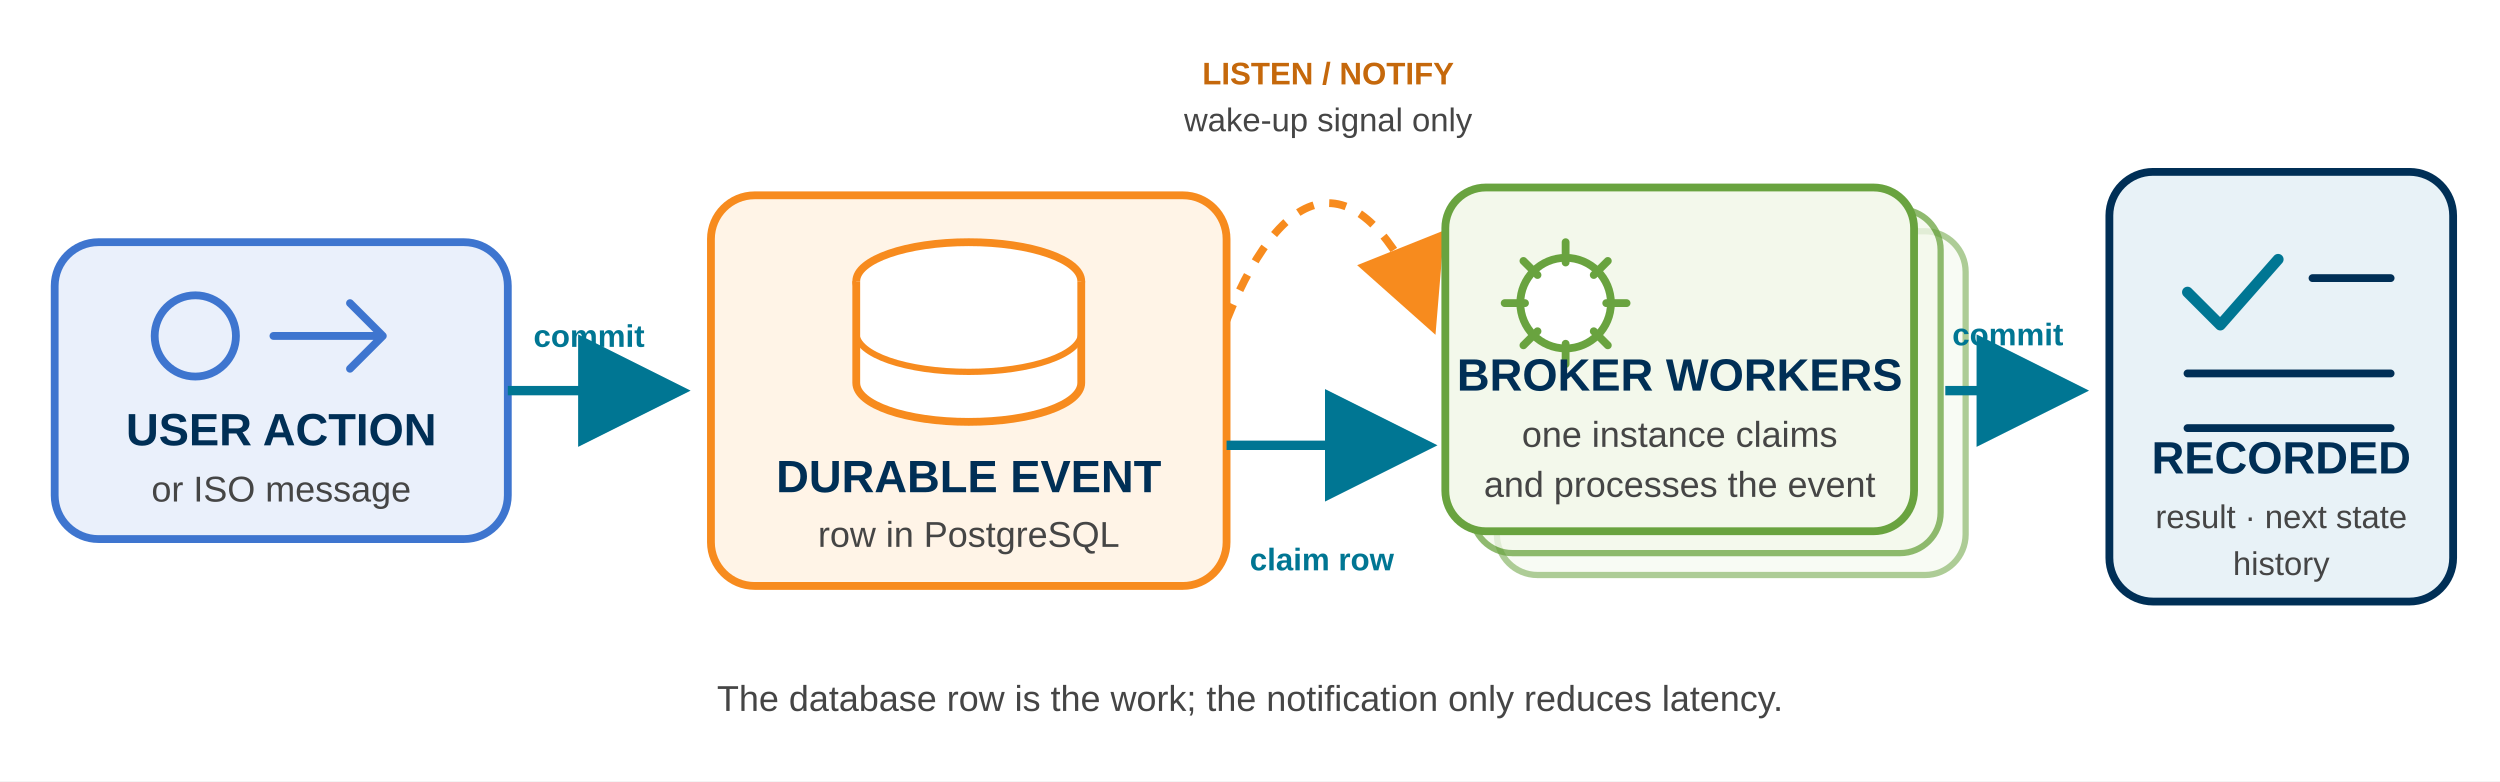
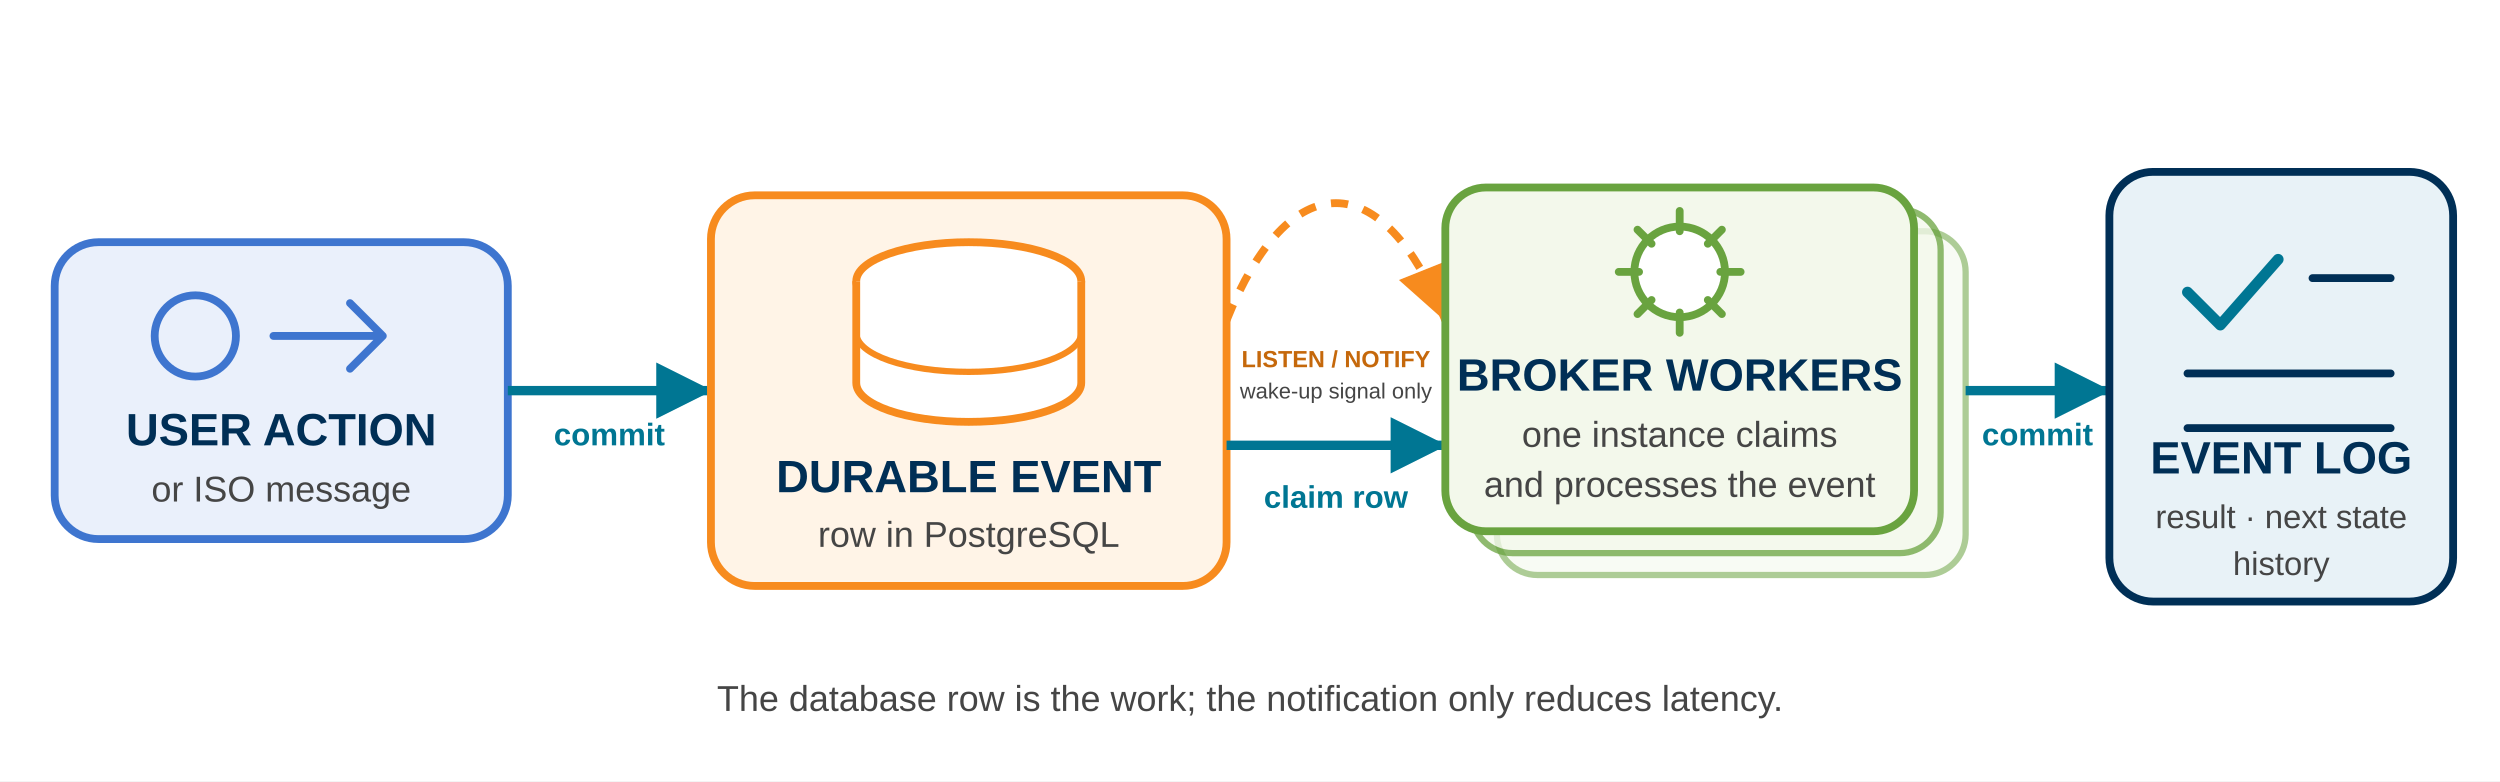
<svg xmlns="http://www.w3.org/2000/svg" width="1600" height="500" viewBox="0 0 1600 500">
  <defs>
-     <marker id="arrow-blue" markerWidth="12" markerHeight="12" refX="10" refY="6" orient="auto">
-       <path d="M0,0 L12,6 L0,12 Z" fill="#007693" />
+     <marker id="arrow-blue" markerWidth="36" markerHeight="36" refX="35" refY="18" orient="auto" markerUnits="userSpaceOnUse">
+       <path d="M0,0 L36,18 L0,36 Z" fill="#007693" />
    </marker>
-     <marker id="arrow-orange" markerWidth="12" markerHeight="12" refX="10" refY="6" orient="auto">
-       <path d="M0,0 L12,6 L0,12 Z" fill="#f78b1e" />
+     <marker id="arrow-orange" markerWidth="36" markerHeight="36" refX="35" refY="18" orient="auto" markerUnits="userSpaceOnUse">
+       <path d="M0,0 L36,18 L0,36 Z" fill="#f78b1e" />
    </marker>
    <style>
      .heading { font: 700 29px Arial, sans-serif; fill: #002f56; }
      .body { font: 23px Arial, sans-serif; fill: #454545; }
      .small { font: 21px Arial, sans-serif; fill: #454545; }
      .edge { font: 700 20px Arial, sans-serif; fill: #007693; }
-       .signal { font: 700 20px Arial, sans-serif; fill: #c5680b; }
+       .signal { font: 700 15px Arial, sans-serif; fill: #c5680b; }
+       .signalsmall { font: 14px Arial, sans-serif; fill: #454545; }
    </style>
  </defs>
  <rect width="1600" height="500" fill="#ffffff" />
  <rect x="35" y="155" width="290" height="190" rx="28" fill="#eaf0fb" stroke="#3e75cf" stroke-width="5" />
  <circle cx="125" cy="215" r="26" fill="none" stroke="#3e75cf" stroke-width="5" />
  <path d="M175 215 H245 M224 194 L245 215 L224 236" fill="none" stroke="#3e75cf" stroke-width="5" stroke-linecap="round" stroke-linejoin="round" />
  <text x="180" y="285" text-anchor="middle" class="heading">USER ACTION</text>
  <text x="180" y="321" text-anchor="middle" class="body">or ISO message</text>
-   <line x1="325" y1="250" x2="430" y2="250" stroke="#007693" stroke-width="6" marker-end="url(#arrow-blue)" />
-   <text x="377" y="222" text-anchor="middle" class="edge">commit</text>
+   <line x1="325" y1="250" x2="455" y2="250" stroke="#007693" stroke-width="6" marker-end="url(#arrow-blue)" />
+   <text x="390" y="285" text-anchor="middle" class="edge">commit</text>
  <rect x="455" y="125" width="330" height="250" rx="28" fill="#fff4e7" stroke="#f78b1e" stroke-width="5" />
  <ellipse cx="620" cy="180" rx="72" ry="25" fill="#ffffff" stroke="#f78b1e" stroke-width="5" />
  <path d="M548 180 V245 C548 259,580 270,620 270 C660 270,692 259,692 245 V180" fill="#ffffff" stroke="#f78b1e" stroke-width="5" />
  <path d="M548 213 C548 227,580 238,620 238 C660 238,692 227,692 213" fill="none" stroke="#f78b1e" stroke-width="4" />
  <text x="620" y="315" text-anchor="middle" class="heading">DURABLE EVENT</text>
  <text x="620" y="350" text-anchor="middle" class="body">row in PostgreSQL</text>
-   <line x1="785" y1="285" x2="908" y2="285" stroke="#007693" stroke-width="6" marker-end="url(#arrow-blue)" />
-   <text x="846" y="365" text-anchor="middle" class="edge">claim row</text>
-   <path d="M785 205 C825 105,875 105,915 205" fill="none" stroke="#f78b1e" stroke-width="5" stroke-dasharray="11 10" marker-end="url(#arrow-orange)" />
-   <text x="850" y="54" text-anchor="middle" class="signal">LISTEN / NOTIFY</text>
-   <text x="850" y="84" text-anchor="middle" class="small">wake-up signal only</text>
+   <line x1="785" y1="285" x2="925" y2="285" stroke="#007693" stroke-width="6" marker-end="url(#arrow-blue)" />
+   <text x="855" y="325" text-anchor="middle" class="edge">claim row</text>
+   <path d="M785 205 C825 105,885 105,925 205" fill="none" stroke="#f78b1e" stroke-width="5" stroke-dasharray="11 10" marker-end="url(#arrow-orange)" />
+   <text x="855" y="235" text-anchor="middle" class="signal">LISTEN / NOTIFY</text>
+   <text x="855" y="255" text-anchor="middle" class="signalsmall">wake-up signal only</text>
  <rect x="958" y="148" width="300" height="220" rx="26" fill="#f3f8eb" stroke="#69a33f" stroke-width="4" opacity="0.55" />
  <rect x="942" y="134" width="300" height="220" rx="26" fill="#f3f8eb" stroke="#69a33f" stroke-width="4" opacity="0.75" />
  <rect x="925" y="120" width="300" height="220" rx="26" fill="#f3f8eb" stroke="#69a33f" stroke-width="5" />
-   <circle cx="1002" cy="194" r="29" fill="#ffffff" stroke="#69a33f" stroke-width="5" />
-   <path d="M1002 155 V168 M1002 220 V233 M963 194 H976 M1028 194 H1041 M975 167 L984 176 M1020 212 L1029 221 M975 221 L984 212 M1020 176 L1029 167" fill="none" stroke="#69a33f" stroke-width="5" stroke-linecap="round" />
+   <g transform="translate(73 -20)">
+     <circle cx="1002" cy="194" r="29" fill="#ffffff" stroke="#69a33f" stroke-width="5" />
+     <path d="M1002 155 V168 M1002 220 V233 M963 194 H976 M1028 194 H1041 M975 167 L984 176 M1020 212 L1029 221 M975 221 L984 212 M1020 176 L1029 167" fill="none" stroke="#69a33f" stroke-width="5" stroke-linecap="round" />
+   </g>
  <text x="1075" y="250" text-anchor="middle" class="heading">BROKER WORKERS</text>
  <text x="1075" y="286" text-anchor="middle" class="body">one instance claims</text>
  <text x="1075" y="318" text-anchor="middle" class="body">and processes the event</text>
-   <line x1="1245" y1="250" x2="1325" y2="250" stroke="#007693" stroke-width="6" marker-end="url(#arrow-blue)" />
-   <text x="1285" y="221" text-anchor="middle" class="edge">commit</text>
+   <line x1="1258" y1="250" x2="1350" y2="250" stroke="#007693" stroke-width="6" marker-end="url(#arrow-blue)" />
+   <text x="1304" y="285" text-anchor="middle" class="edge">commit</text>
  <rect x="1350" y="110" width="220" height="275" rx="28" fill="#e8f2f7" stroke="#002f56" stroke-width="5" />
  <path d="M1400 187 L1421 208 L1458 166" fill="none" stroke="#007693" stroke-width="7" stroke-linecap="round" stroke-linejoin="round" />
  <line x1="1480" y1="178" x2="1530" y2="178" stroke="#002f56" stroke-width="5" stroke-linecap="round" />
  <line x1="1400" y1="239" x2="1530" y2="239" stroke="#002f56" stroke-width="5" stroke-linecap="round" />
  <line x1="1400" y1="274" x2="1530" y2="274" stroke="#002f56" stroke-width="5" stroke-linecap="round" />
-   <text x="1460" y="303" text-anchor="middle" class="heading">RECORDED</text>
+   <text x="1460" y="303" text-anchor="middle" class="heading">EVENT LOG</text>
  <text x="1460" y="338" text-anchor="middle" class="small">result · next state</text>
  <text x="1460" y="368" text-anchor="middle" class="small">history</text>
  <text x="800" y="455" text-anchor="middle" class="body">The database row is the work; the notification only reduces latency.</text>
</svg>
